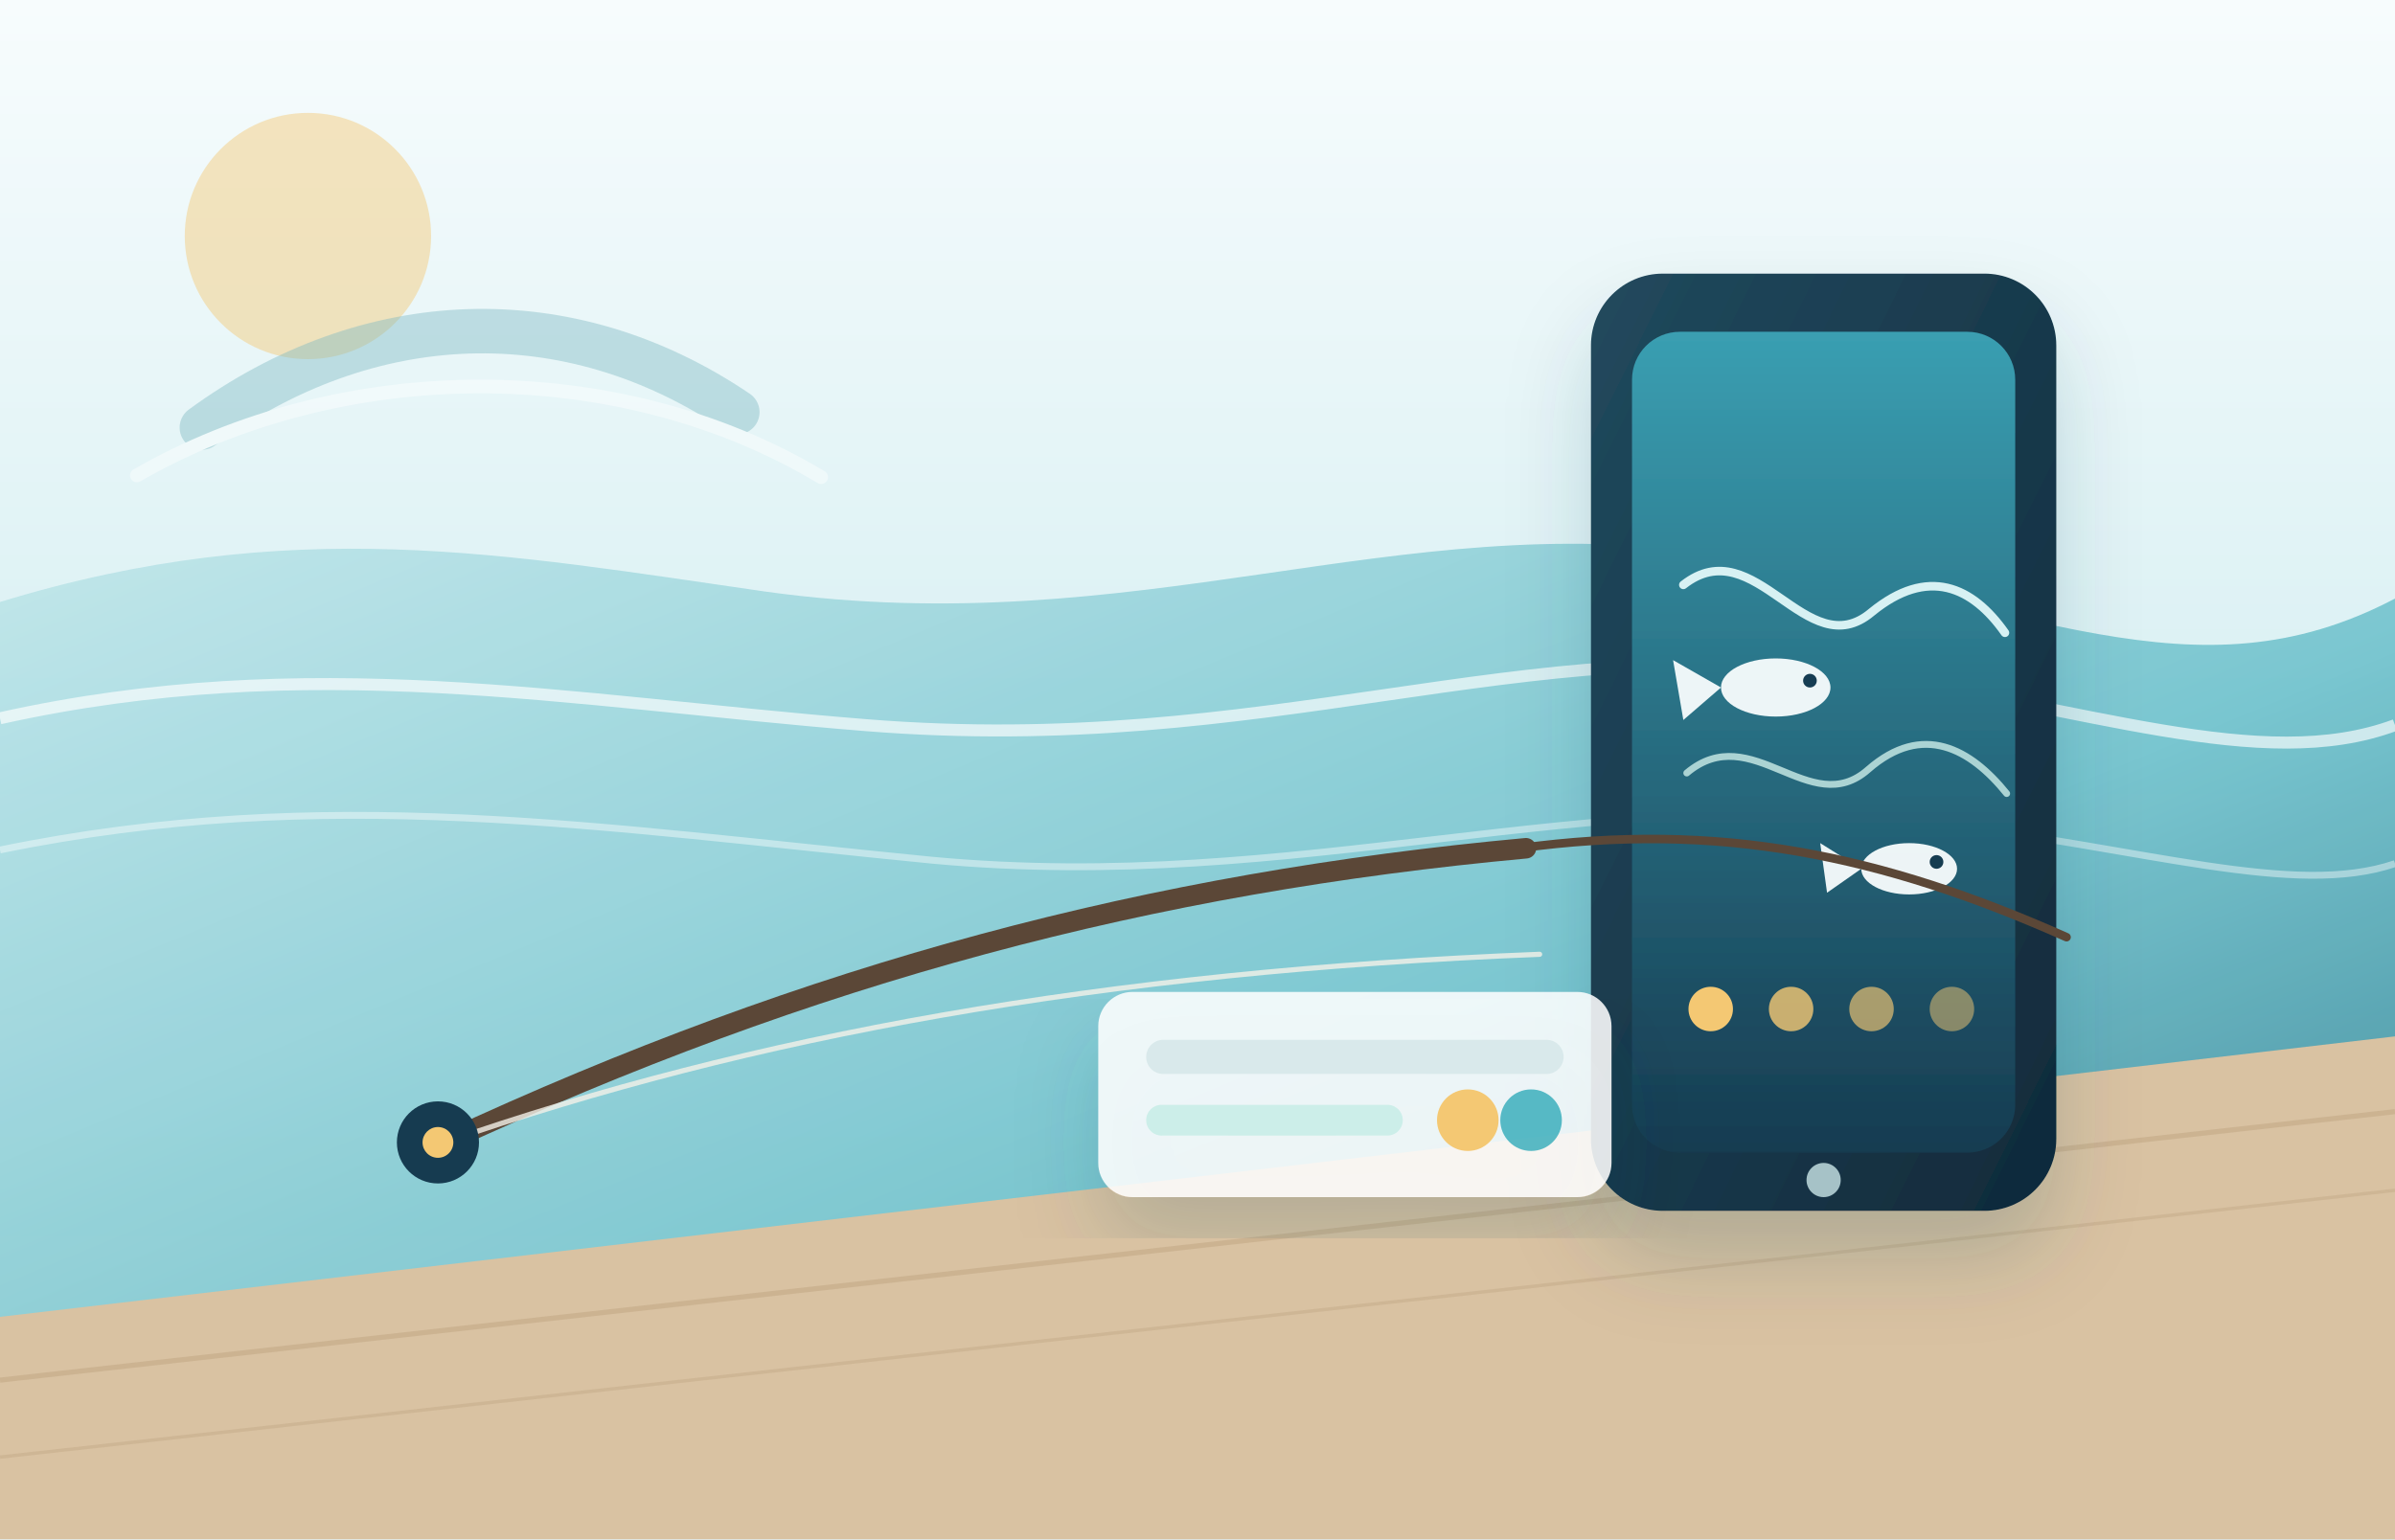
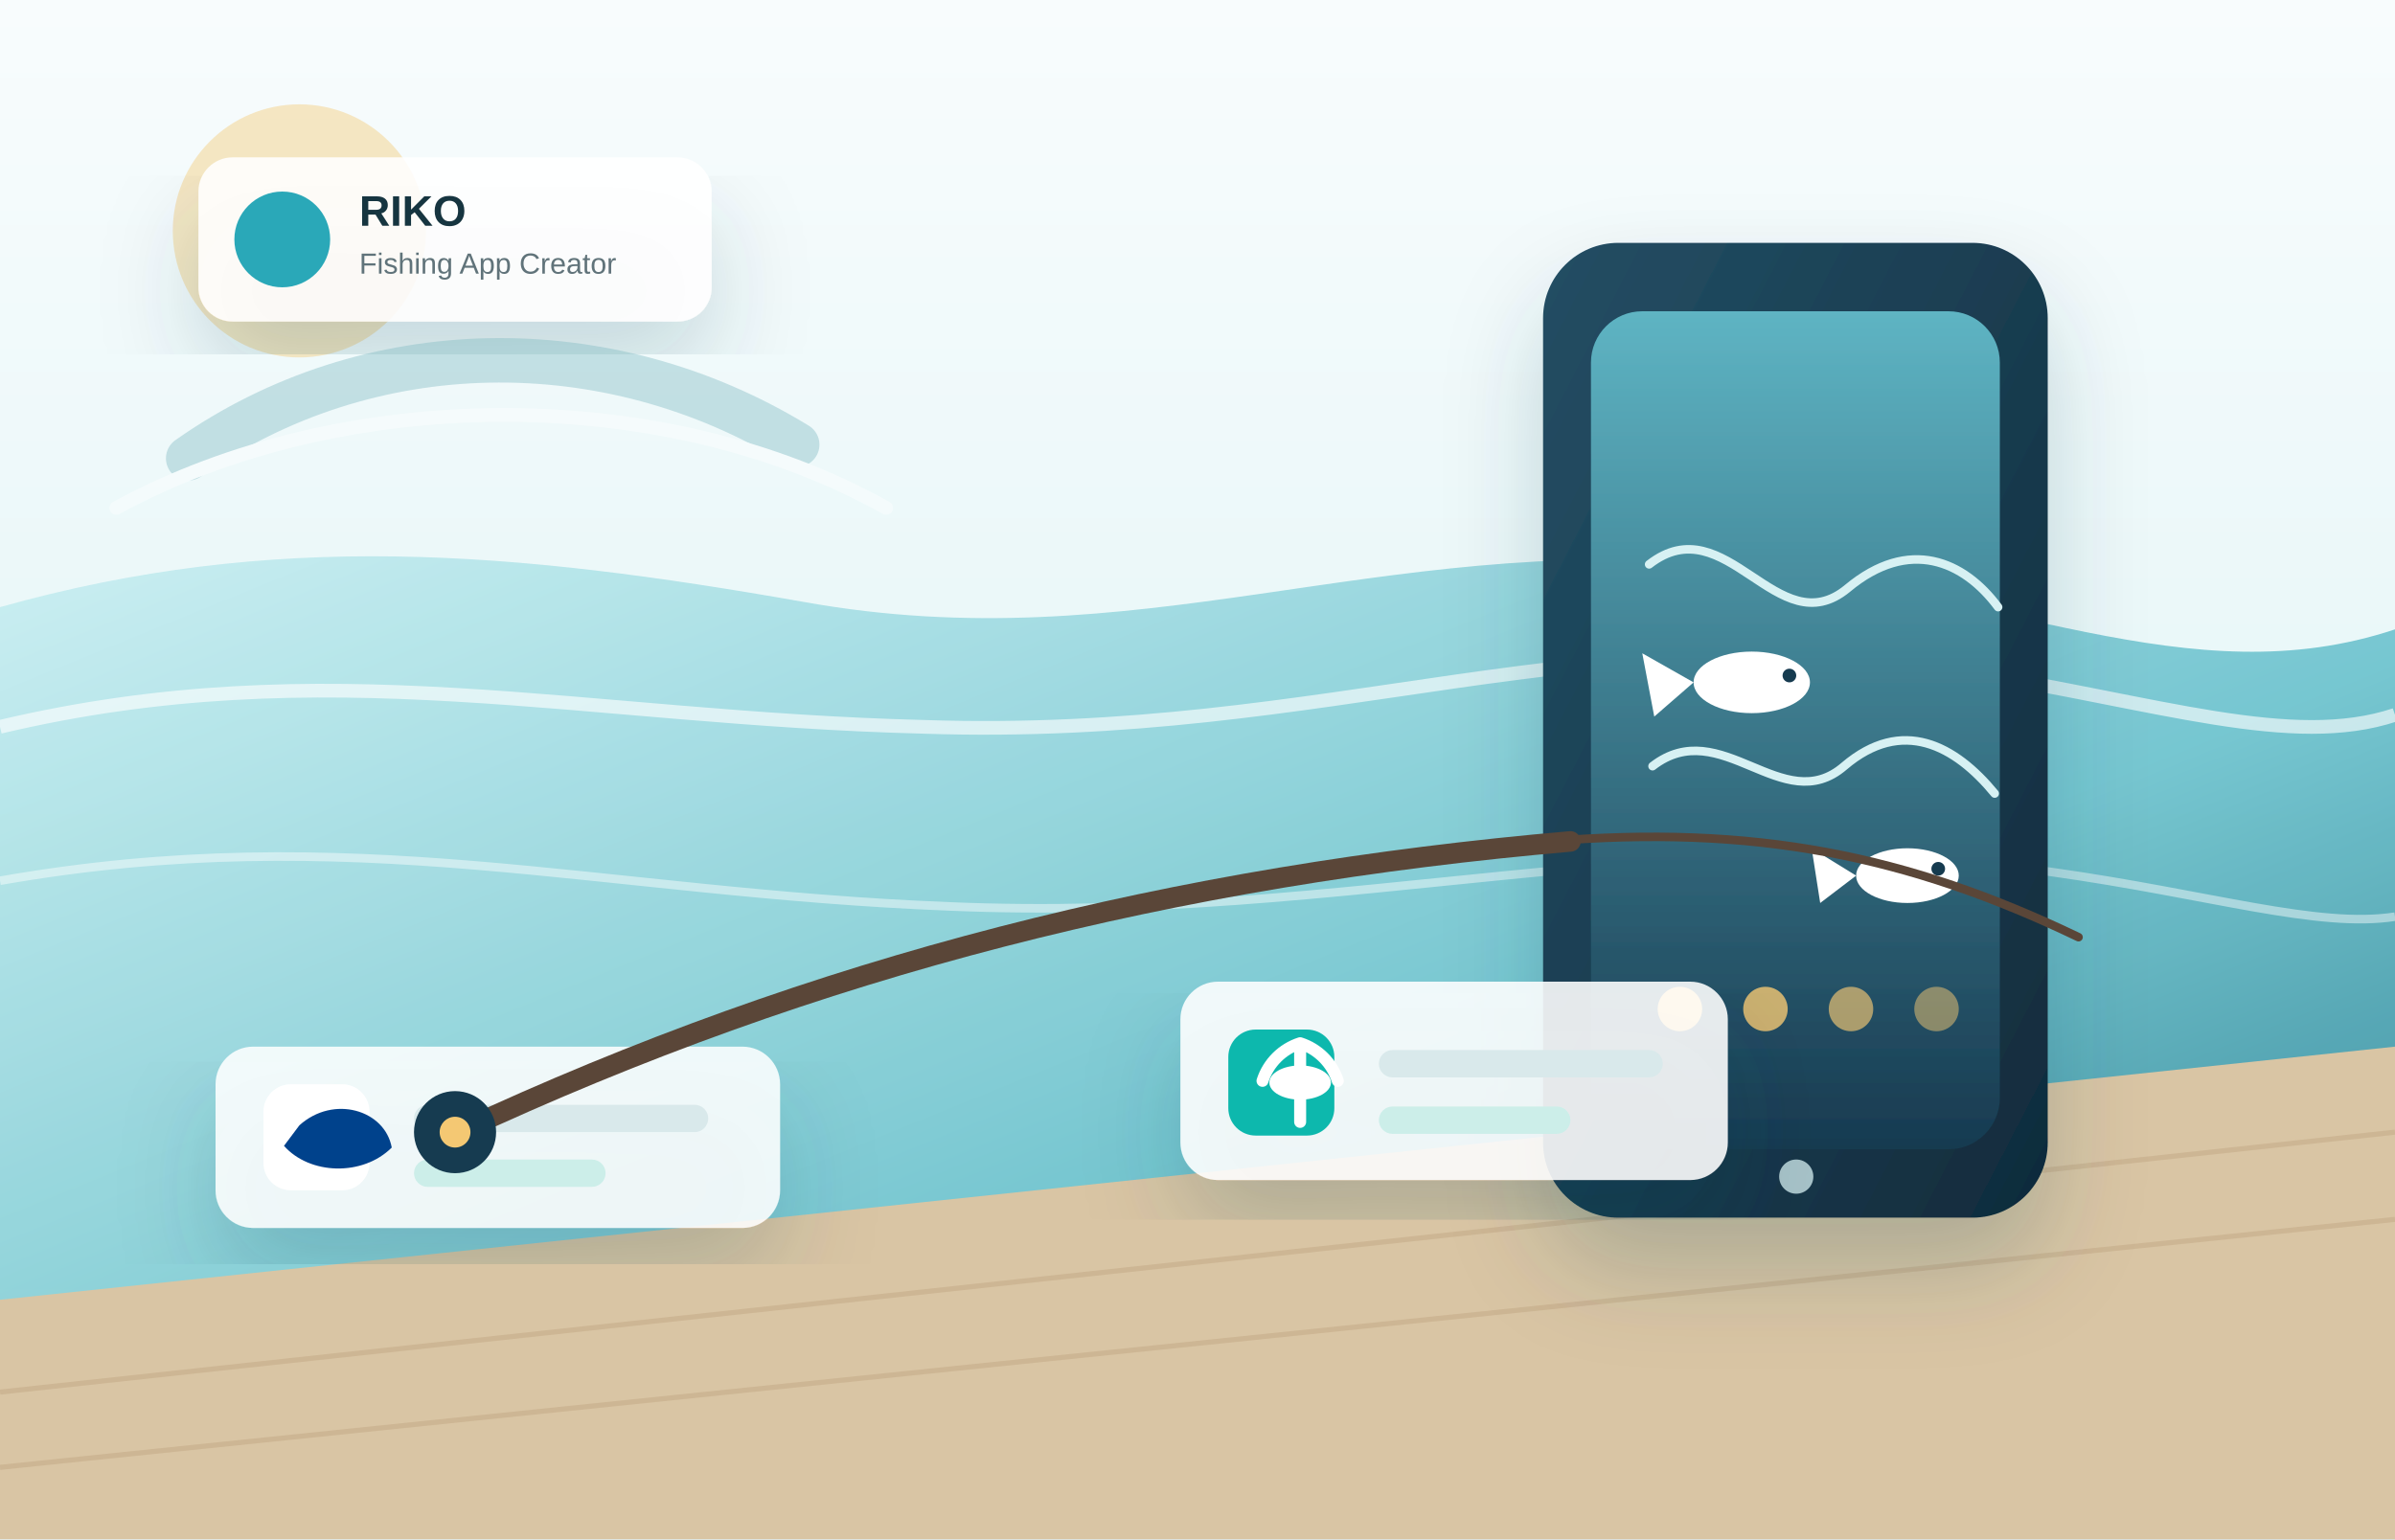
- <svg xmlns="http://www.w3.org/2000/svg" viewBox="0 0 1400 900" role="img" aria-label="Sea, fishing gear, and a smartphone app illustration">
+ <svg xmlns="http://www.w3.org/2000/svg" viewBox="0 0 1400 900" role="img" aria-label="リコの釣りアプリ活動を表す海辺のイラスト">
  <defs>
    <linearGradient id="sky" x1="0" x2="0" y1="0" y2="1">
-       <stop offset="0" stop-color="#f7fcfd" />
-       <stop offset="0.48" stop-color="#d9f0f3" />
-       <stop offset="1" stop-color="#fdf8ec" />
+       <stop offset="0" stop-color="#f8fcfd" />
+       <stop offset=".48" stop-color="#e8f7f8" />
+       <stop offset="1" stop-color="#fdf7e8" />
    </linearGradient>
    <linearGradient id="sea" x1="0" x2="1" y1="0" y2="1">
-       <stop offset="0" stop-color="#bfe5e9" />
-       <stop offset="0.55" stop-color="#6fc1cc" />
-       <stop offset="1" stop-color="#1d6d81" />
+       <stop offset="0" stop-color="#c9eef1" />
+       <stop offset=".55" stop-color="#6fc3ce" />
+       <stop offset="1" stop-color="#1c7187" />
    </linearGradient>
    <linearGradient id="phone" x1="0" x2="1" y1="0" y2="1">
-       <stop offset="0" stop-color="#21495d" />
-       <stop offset="1" stop-color="#102a3b" />
+       <stop offset="0" stop-color="#234e64" />
+       <stop offset="1" stop-color="#102b3c" />
    </linearGradient>
    <linearGradient id="screen" x1="0" x2="0" y1="0" y2="1">
-       <stop offset="0" stop-color="#3a9fb2" />
-       <stop offset="1" stop-color="#163b50" />
+       <stop offset="0" stop-color="#5eb4c3" />
+       <stop offset="1" stop-color="#173a50" />
    </linearGradient>
-     <filter id="softShadow" x="-20%" y="-20%" width="140%" height="140%">
-       <feDropShadow dx="0" dy="28" stdDeviation="24" flood-color="#16465a" flood-opacity="0.18" />
+     <filter id="shadow" x="-20%" y="-20%" width="140%" height="140%">
+       <feDropShadow dx="0" dy="30" stdDeviation="28" flood-color="#16465a" flood-opacity=".2" />
    </filter>
  </defs>
  <rect width="1400" height="900" fill="url(#sky)" />
-   <circle cx="180" cy="138" r="72" fill="#f4c873" opacity="0.45" />
-   <path d="M0 352 C170 300 295 324 448 346 C665 376 817 296 1002 324 C1188 352 1282 412 1400 350 L1400 900 L0 900 Z" fill="url(#sea)" opacity="0.9" />
-   <path d="M0 420 C180 380 332 410 506 424 C742 443 888 368 1082 394 C1220 413 1322 453 1400 424" fill="none" stroke="#ffffff" stroke-width="7" opacity="0.65" />
-   <path d="M0 497 C190 458 351 484 545 503 C760 523 927 457 1129 481 C1255 496 1341 525 1400 505" fill="none" stroke="#ffffff" stroke-width="4" opacity="0.42" />
-   <path d="M0 770 L1400 606 L1400 900 L0 900 Z" fill="#d9c2a2" />
-   <path d="M0 807 L1400 650" stroke="#b89d79" stroke-width="3" opacity="0.4" />
-   <path d="M0 852 L1400 696" stroke="#b89d79" stroke-width="2" opacity="0.32" />
-   <g filter="url(#softShadow)">
-     <rect x="930" y="160" width="272" height="548" rx="42" fill="url(#phone)" />
-     <rect x="954" y="194" width="224" height="480" rx="28" fill="url(#screen)" />
-     <circle cx="1066" cy="690" r="10" fill="#d7f1f3" opacity="0.75" />
-     <path d="M984 342 C1026 309 1056 390 1094 358 C1127 331 1153 343 1172 370" fill="none" stroke="#d7f1f3" stroke-width="5" stroke-linecap="round" />
-     <path d="M986 452 C1024 420 1058 480 1092 450 C1124 422 1152 438 1173 464" fill="none" stroke="#cceee9" stroke-width="4" stroke-linecap="round" opacity="0.8" />
-     <g fill="#f7fcfd" opacity="0.95">
-       <ellipse cx="1038" cy="402" rx="32" ry="17" />
-       <path d="M1006 402 L978 386 L984 421 Z" />
-       <circle cx="1058" cy="398" r="4" fill="#163b50" />
-       <ellipse cx="1116" cy="508" rx="28" ry="15" />
-       <path d="M1088 508 L1064 493 L1068 522 Z" />
-       <circle cx="1132" cy="504" r="4" fill="#163b50" />
+   <circle cx="175" cy="135" r="74" fill="#f4c873" opacity=".42" />
+   <path d="M0 355C160 310 300 322 470 352c195 35 335-40 535-22 165 15 275 78 395 38v532H0Z" fill="url(#sea)" opacity=".94" />
+   <path d="M0 425c190-45 340-5 540 0 240 8 385-68 610-32 112 18 190 45 250 25" fill="none" stroke="#fff" stroke-width="8" opacity=".62" />
+   <path d="M0 515c205-36 350 7 555 15 235 10 420-52 645-20 92 13 155 33 200 26" fill="none" stroke="#fff" stroke-width="5" opacity=".45" />
+   <path d="M0 760l1400-148v288H0Z" fill="#d9c5a4" />
+   <path d="M0 814l1400-152M0 858l1400-145" stroke="#b59772" stroke-width="3" opacity=".32" />
+   <g filter="url(#shadow)">
+     <rect x="902" y="142" width="295" height="570" rx="44" fill="url(#phone)" />
+     <rect x="930" y="182" width="239" height="490" rx="30" fill="url(#screen)" />
+     <circle cx="1050" cy="688" r="10" fill="#d7f1f3" opacity=".75" />
+     <path d="M964 330c45-35 75 48 116 14 36-30 68-16 88 11M966 448c40-31 76 31 112 0 34-29 65-12 88 16" fill="none" stroke="#d7f1f3" stroke-width="5" stroke-linecap="round" />
+     <g fill="#fff">
+       <ellipse cx="1024" cy="399" rx="34" ry="18" />
+       <path d="M990 399l-30-17 7 37Z" />
+       <circle cx="1046" cy="395" r="4" fill="#173a50" />
+       <ellipse cx="1115" cy="512" rx="30" ry="16" />
+       <path d="M1085 512l-26-16 5 32Z" />
+       <circle cx="1133" cy="508" r="4" fill="#173a50" />
    </g>
    <g fill="#f4c873">
-       <circle cx="1000" cy="590" r="13" />
-       <circle cx="1047" cy="590" r="13" opacity="0.8" />
-       <circle cx="1094" cy="590" r="13" opacity="0.65" />
-       <circle cx="1141" cy="590" r="13" opacity="0.5" />
+       <circle cx="982" cy="590" r="13" />
+       <circle cx="1032" cy="590" r="13" opacity=".8" />
+       <circle cx="1082" cy="590" r="13" opacity=".65" />
+       <circle cx="1132" cy="590" r="13" opacity=".5" />
    </g>
  </g>
-   <g filter="url(#softShadow)">
-     <rect x="642" y="580" width="300" height="120" rx="20" fill="#ffffff" opacity="0.86" />
-     <rect x="670" y="608" width="244" height="20" rx="10" fill="#d9e9eb" />
-     <rect x="670" y="646" width="150" height="18" rx="9" fill="#cceee9" />
-     <circle cx="858" cy="655" r="18" fill="#f4c873" />
-     <circle cx="895" cy="655" r="18" fill="#2ba8b8" opacity="0.78" />
+   <g filter="url(#shadow)">
+     <rect x="116" y="92" width="300" height="96" rx="20" fill="#fff" opacity=".88" />
+     <circle cx="165" cy="140" r="28" fill="#2ba8b8" />
+     <text x="210" y="132" fill="#18343f" font-family="Arial, sans-serif" font-size="25" font-weight="700">RIKO</text>
+     <text x="210" y="160" fill="#61737a" font-family="Arial, sans-serif" font-size="17">Fishing App Creator</text>
  </g>
-   <path d="M260 668 C475 568 674 516 892 496" fill="none" stroke="#5b4737" stroke-width="12" stroke-linecap="round" />
-   <path d="M260 668 C438 606 645 568 900 558" fill="none" stroke="#f4f1e8" stroke-width="3" stroke-linecap="round" opacity="0.8" />
-   <path d="M888 496 C1005 480 1100 500 1208 548" fill="none" stroke="#5b4737" stroke-width="5" stroke-linecap="round" />
-   <circle cx="256" cy="668" r="24" fill="#163b50" />
-   <circle cx="256" cy="668" r="9" fill="#f4c873" />
-   <g opacity="0.42">
-     <path d="M118 250 C215 179 332 174 431 241" fill="none" stroke="#7db8c1" stroke-width="26" stroke-linecap="round" />
-     <path d="M80 278 C198 210 360 207 480 279" fill="none" stroke="#ffffff" stroke-width="8" stroke-linecap="round" />
+   <g filter="url(#shadow)">
+     <rect x="126" y="612" width="330" height="106" rx="22" fill="#fff" opacity=".86" />
+     <rect x="154" y="634" width="62" height="62" rx="16" fill="#fff" />
+     <path d="M175 658c20-18 50-9 54 13-17 17-48 16-63-1Z" fill="#06428c" />
+     <rect x="242" y="646" width="172" height="16" rx="8" fill="#d9e9eb" />
+     <rect x="242" y="678" width="112" height="16" rx="8" fill="#cceee9" />
+   </g>
+   <g filter="url(#shadow)">
+     <rect x="690" y="574" width="320" height="116" rx="22" fill="#fff" opacity=".88" />
+     <rect x="718" y="602" width="62" height="62" rx="16" fill="#11b8ad" />
+     <path d="M738 632a34 34 0 0 1 22-22M760 610a34 34 0 0 1 22 22M760 610v46" fill="none" stroke="#fff" stroke-width="7" stroke-linecap="round" />
+     <ellipse cx="760" cy="633" rx="18" ry="10" fill="#fff" />
+     <rect x="806" y="614" width="166" height="16" rx="8" fill="#d9e9eb" />
+     <rect x="806" y="647" width="112" height="16" rx="8" fill="#cceee9" />
+   </g>
+   <path d="M268 662c210-98 420-150 650-170" fill="none" stroke="#5a4638" stroke-width="12" stroke-linecap="round" />
+   <path d="M905 492c120-10 210 8 310 56" fill="none" stroke="#5a4638" stroke-width="5" stroke-linecap="round" />
+   <circle cx="266" cy="662" r="24" fill="#163b50" />
+   <circle cx="266" cy="662" r="9" fill="#f4c873" />
+   <g opacity=".4" fill="none" stroke-linecap="round">
+     <path d="M110 268c105-74 245-76 356-8" stroke="#7db8c1" stroke-width="26" />
+     <path d="M68 297c132-72 320-73 450 0" stroke="#fff" stroke-width="8" />
  </g>
</svg>
